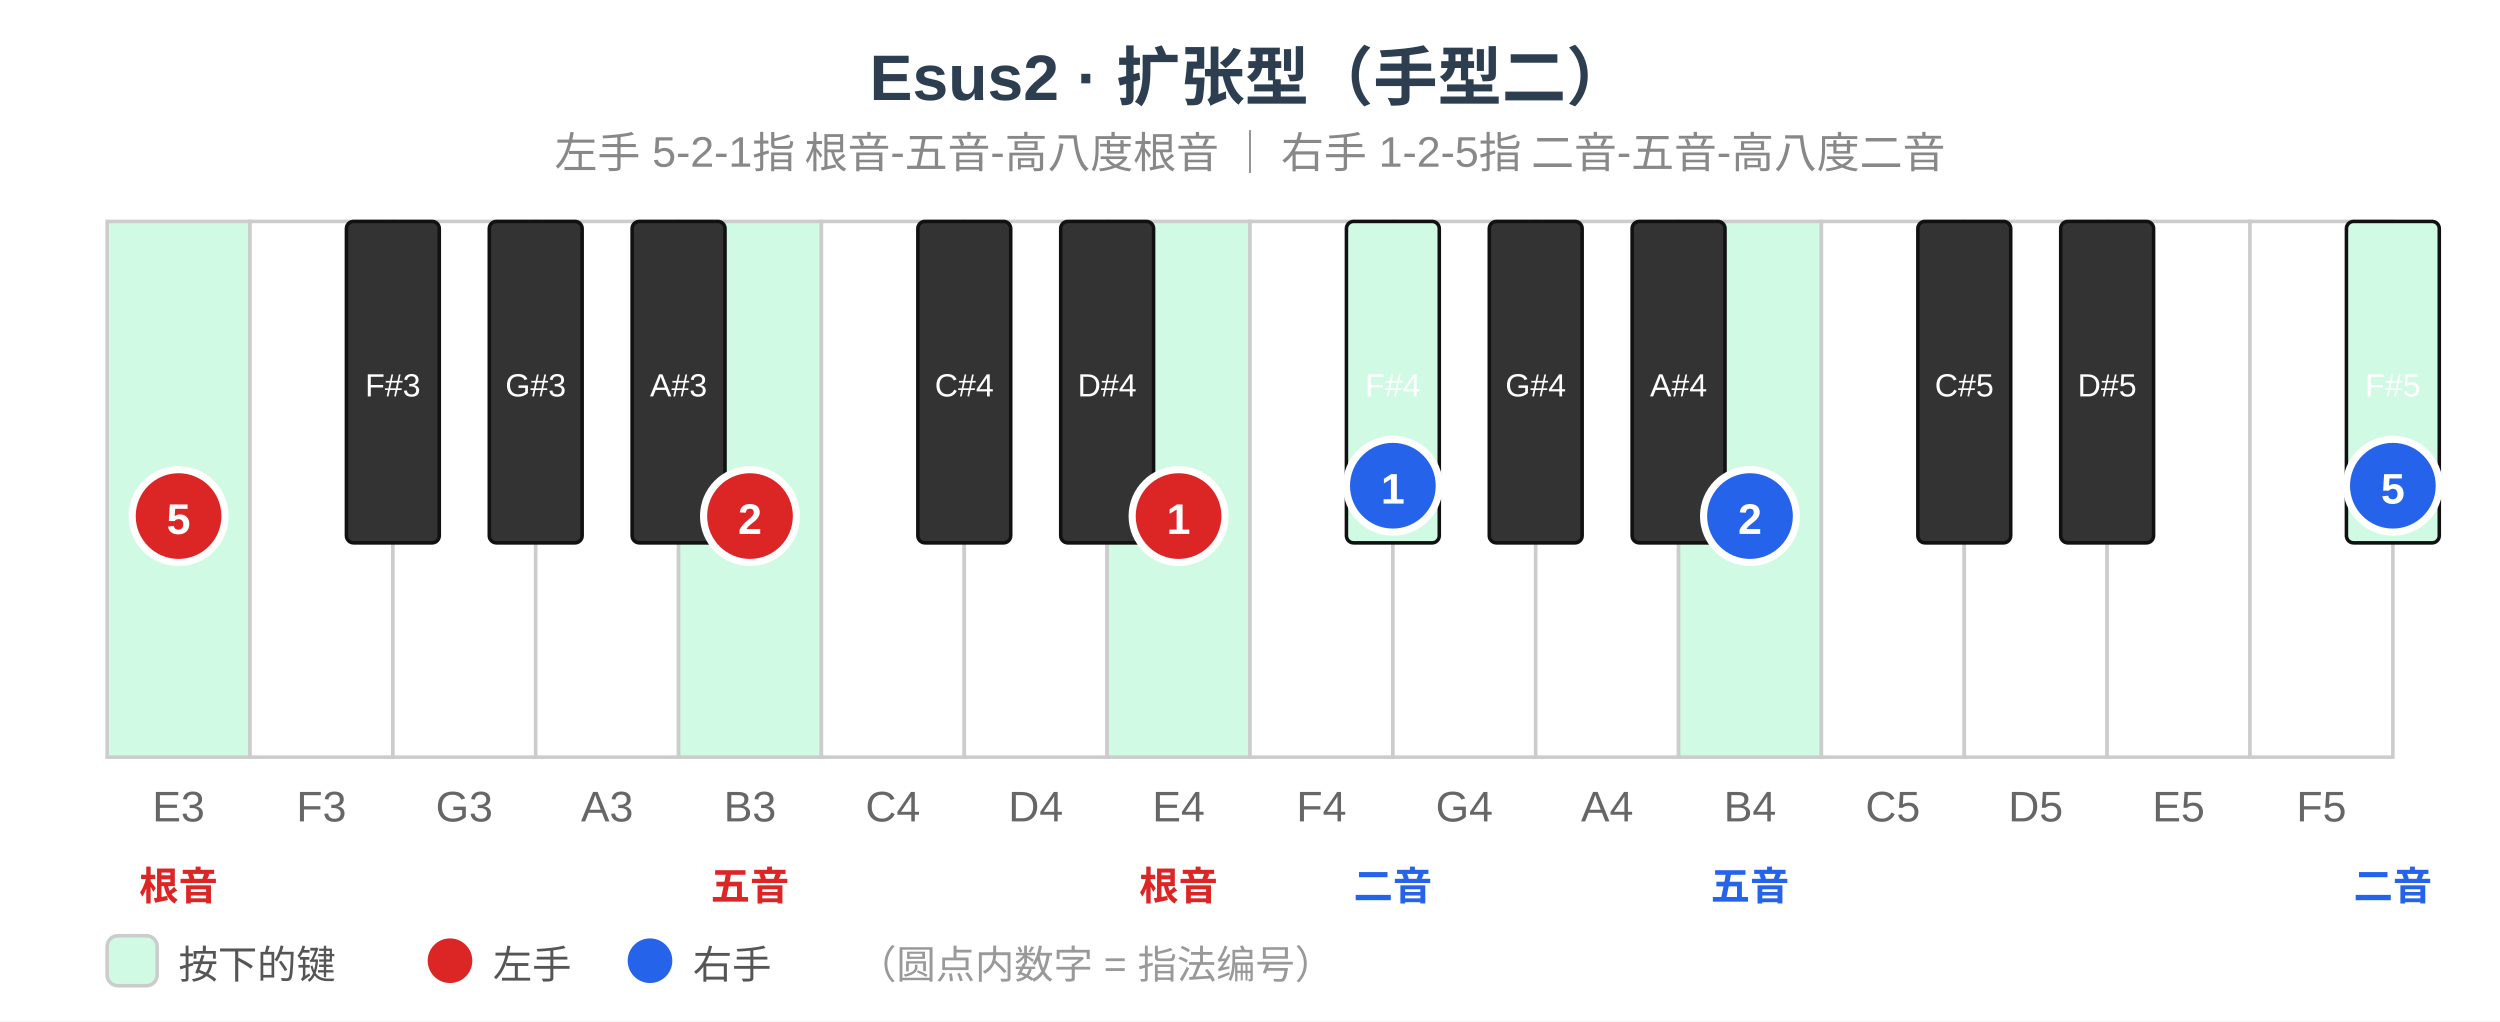
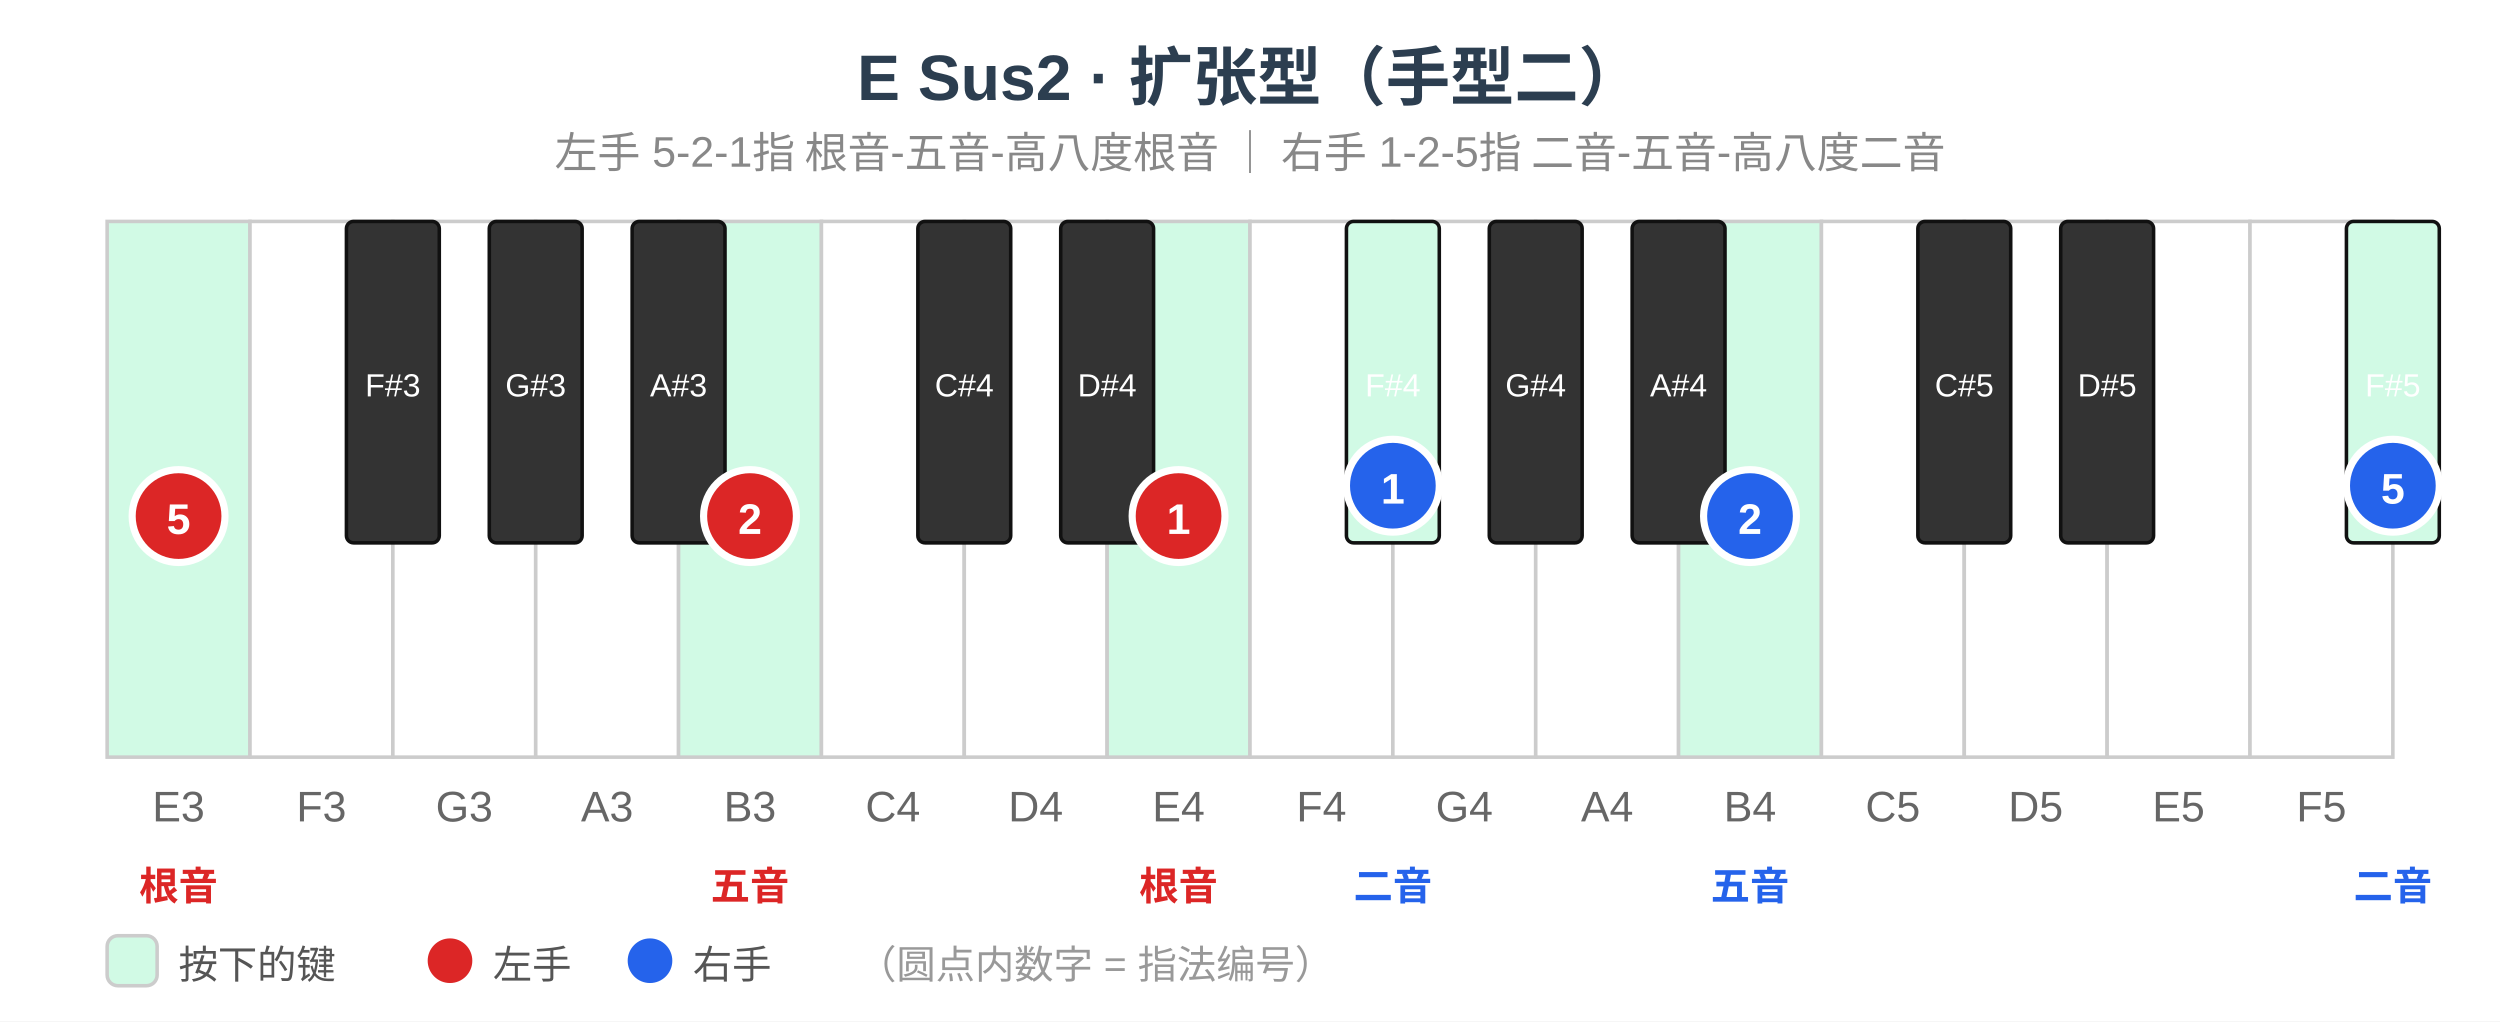
<svg xmlns="http://www.w3.org/2000/svg" viewBox="0 0 700 286" width="700" height="286">
  <rect width="700" height="286" fill="#ffffff" />
-   <text x="350.0" y="28" text-anchor="middle" font-family="Arial,sans-serif" font-size="18" font-weight="bold" fill="#2c3e50">Esus2 · 扩张型（手型二）</text>
+   <text x="350.0" y="28" text-anchor="middle" font-family="Arial,sans-serif" font-size="18" font-weight="bold" fill="#2c3e50">E Sus2 · 扩张型（手型二）</text>
  <text x="350.0" y="47" text-anchor="middle" font-family="Arial,sans-serif" font-size="12" fill="#888">左手 5-2-1指 根音-五音-高八度根音 ｜ 右手 1-2-5指 二音-五音-高八度二音</text>
  <rect x="30.0" y="62" width="40" height="150" fill="#d1fae5" stroke="#ccc" stroke-width="1" />
  <text x="50.0" y="230" text-anchor="middle" font-family="Arial,sans-serif" font-size="12" fill="#666">E3</text>
  <rect x="70.0" y="62" width="40" height="150" fill="white" stroke="#ccc" stroke-width="1" />
  <text x="90.0" y="230" text-anchor="middle" font-family="Arial,sans-serif" font-size="12" fill="#666">F3</text>
  <rect x="110.0" y="62" width="40" height="150" fill="white" stroke="#ccc" stroke-width="1" />
  <text x="130.0" y="230" text-anchor="middle" font-family="Arial,sans-serif" font-size="12" fill="#666">G3</text>
  <rect x="150.0" y="62" width="40" height="150" fill="white" stroke="#ccc" stroke-width="1" />
  <text x="170.0" y="230" text-anchor="middle" font-family="Arial,sans-serif" font-size="12" fill="#666">A3</text>
  <rect x="190.0" y="62" width="40" height="150" fill="#d1fae5" stroke="#ccc" stroke-width="1" />
  <text x="210.0" y="230" text-anchor="middle" font-family="Arial,sans-serif" font-size="12" fill="#666">B3</text>
  <rect x="230.0" y="62" width="40" height="150" fill="white" stroke="#ccc" stroke-width="1" />
  <text x="250.0" y="230" text-anchor="middle" font-family="Arial,sans-serif" font-size="12" fill="#666">C4</text>
  <rect x="270.0" y="62" width="40" height="150" fill="white" stroke="#ccc" stroke-width="1" />
  <text x="290.0" y="230" text-anchor="middle" font-family="Arial,sans-serif" font-size="12" fill="#666">D4</text>
  <rect x="310.0" y="62" width="40" height="150" fill="#d1fae5" stroke="#ccc" stroke-width="1" />
  <text x="330.0" y="230" text-anchor="middle" font-family="Arial,sans-serif" font-size="12" fill="#666">E4</text>
  <rect x="350.0" y="62" width="40" height="150" fill="white" stroke="#ccc" stroke-width="1" />
  <text x="370.0" y="230" text-anchor="middle" font-family="Arial,sans-serif" font-size="12" fill="#666">F4</text>
  <rect x="390.0" y="62" width="40" height="150" fill="white" stroke="#ccc" stroke-width="1" />
  <text x="410.0" y="230" text-anchor="middle" font-family="Arial,sans-serif" font-size="12" fill="#666">G4</text>
  <rect x="430.0" y="62" width="40" height="150" fill="white" stroke="#ccc" stroke-width="1" />
  <text x="450.0" y="230" text-anchor="middle" font-family="Arial,sans-serif" font-size="12" fill="#666">A4</text>
  <rect x="470.0" y="62" width="40" height="150" fill="#d1fae5" stroke="#ccc" stroke-width="1" />
  <text x="490.0" y="230" text-anchor="middle" font-family="Arial,sans-serif" font-size="12" fill="#666">B4</text>
  <rect x="510.0" y="62" width="40" height="150" fill="white" stroke="#ccc" stroke-width="1" />
  <text x="530.0" y="230" text-anchor="middle" font-family="Arial,sans-serif" font-size="12" fill="#666">C5</text>
  <rect x="550.0" y="62" width="40" height="150" fill="white" stroke="#ccc" stroke-width="1" />
  <text x="570.0" y="230" text-anchor="middle" font-family="Arial,sans-serif" font-size="12" fill="#666">D5</text>
  <rect x="590.0" y="62" width="40" height="150" fill="white" stroke="#ccc" stroke-width="1" />
  <text x="610.0" y="230" text-anchor="middle" font-family="Arial,sans-serif" font-size="12" fill="#666">E5</text>
  <rect x="630.0" y="62" width="40" height="150" fill="white" stroke="#ccc" stroke-width="1" />
  <text x="650.0" y="230" text-anchor="middle" font-family="Arial,sans-serif" font-size="12" fill="#666">F5</text>
  <rect x="97.0" y="62" width="26" height="90" fill="#333" stroke="#111" stroke-width="1" rx="2" />
  <text x="110.0" y="111.0" text-anchor="middle" font-family="Arial,sans-serif" font-size="9" fill="#fff">F#3</text>
  <rect x="137.0" y="62" width="26" height="90" fill="#333" stroke="#111" stroke-width="1" rx="2" />
  <text x="150.0" y="111.0" text-anchor="middle" font-family="Arial,sans-serif" font-size="9" fill="#fff">G#3</text>
  <rect x="177.0" y="62" width="26" height="90" fill="#333" stroke="#111" stroke-width="1" rx="2" />
  <text x="190.0" y="111.0" text-anchor="middle" font-family="Arial,sans-serif" font-size="9" fill="#fff">A#3</text>
  <rect x="257.0" y="62" width="26" height="90" fill="#333" stroke="#111" stroke-width="1" rx="2" />
  <text x="270.0" y="111.0" text-anchor="middle" font-family="Arial,sans-serif" font-size="9" fill="#fff">C#4</text>
  <rect x="297.0" y="62" width="26" height="90" fill="#333" stroke="#111" stroke-width="1" rx="2" />
  <text x="310.0" y="111.0" text-anchor="middle" font-family="Arial,sans-serif" font-size="9" fill="#fff">D#4</text>
  <rect x="377.0" y="62" width="26" height="90" fill="#d1fae5" stroke="#111" stroke-width="1" rx="2" />
  <text x="390.0" y="111.0" text-anchor="middle" font-family="Arial,sans-serif" font-size="9" fill="#fff">F#4</text>
  <rect x="417.0" y="62" width="26" height="90" fill="#333" stroke="#111" stroke-width="1" rx="2" />
  <text x="430.0" y="111.0" text-anchor="middle" font-family="Arial,sans-serif" font-size="9" fill="#fff">G#4</text>
  <rect x="457.0" y="62" width="26" height="90" fill="#333" stroke="#111" stroke-width="1" rx="2" />
  <text x="470.0" y="111.0" text-anchor="middle" font-family="Arial,sans-serif" font-size="9" fill="#fff">A#4</text>
  <rect x="537.0" y="62" width="26" height="90" fill="#333" stroke="#111" stroke-width="1" rx="2" />
  <text x="550.0" y="111.0" text-anchor="middle" font-family="Arial,sans-serif" font-size="9" fill="#fff">C#5</text>
  <rect x="577.0" y="62" width="26" height="90" fill="#333" stroke="#111" stroke-width="1" rx="2" />
  <text x="590.0" y="111.0" text-anchor="middle" font-family="Arial,sans-serif" font-size="9" fill="#fff">D#5</text>
  <rect x="657.0" y="62" width="26" height="90" fill="#d1fae5" stroke="#111" stroke-width="1" rx="2" />
  <text x="670.0" y="111.0" text-anchor="middle" font-family="Arial,sans-serif" font-size="9" fill="#fff">F#5</text>
  <circle cx="50.0" cy="144.5" r="13" fill="#dc2626" stroke="white" stroke-width="2" />
  <text x="50.0" y="149.5" text-anchor="middle" font-family="Arial,sans-serif" font-size="12" font-weight="bold" fill="white">5</text>
  <text x="50.0" y="252" text-anchor="middle" font-family="Arial,sans-serif" font-size="11" font-weight="bold" fill="#dc2626">根音</text>
  <circle cx="210.0" cy="144.5" r="13" fill="#dc2626" stroke="white" stroke-width="2" />
  <text x="210.0" y="149.5" text-anchor="middle" font-family="Arial,sans-serif" font-size="12" font-weight="bold" fill="white">2</text>
  <text x="210.0" y="252" text-anchor="middle" font-family="Arial,sans-serif" font-size="11" font-weight="bold" fill="#dc2626">五音</text>
  <circle cx="330.0" cy="144.5" r="13" fill="#dc2626" stroke="white" stroke-width="2" />
  <text x="330.0" y="149.5" text-anchor="middle" font-family="Arial,sans-serif" font-size="12" font-weight="bold" fill="white">1</text>
  <text x="330.0" y="252" text-anchor="middle" font-family="Arial,sans-serif" font-size="11" font-weight="bold" fill="#dc2626">根音</text>
  <circle cx="390.0" cy="136.0" r="13" fill="#2563eb" stroke="white" stroke-width="2" />
  <text x="390.0" y="141.0" text-anchor="middle" font-family="Arial,sans-serif" font-size="12" font-weight="bold" fill="white">1</text>
  <text x="390.0" y="252" text-anchor="middle" font-family="Arial,sans-serif" font-size="11" font-weight="bold" fill="#2563eb">二音</text>
  <circle cx="490.0" cy="144.5" r="13" fill="#2563eb" stroke="white" stroke-width="2" />
  <text x="490.0" y="149.5" text-anchor="middle" font-family="Arial,sans-serif" font-size="12" font-weight="bold" fill="white">2</text>
  <text x="490.0" y="252" text-anchor="middle" font-family="Arial,sans-serif" font-size="11" font-weight="bold" fill="#2563eb">五音</text>
  <circle cx="670.0" cy="136.0" r="13" fill="#2563eb" stroke="white" stroke-width="2" />
  <text x="670.0" y="141.0" text-anchor="middle" font-family="Arial,sans-serif" font-size="12" font-weight="bold" fill="white">5</text>
  <text x="670.0" y="252" text-anchor="middle" font-family="Arial,sans-serif" font-size="11" font-weight="bold" fill="#2563eb">二音</text>
  <rect x="30.0" y="262" width="14" height="14" rx="3" fill="#d1fae5" stroke="#ccc" stroke-width="1" />
  <text x="50.0" y="274" font-family="Arial,sans-serif" font-size="11" fill="#555">按下的键</text>
  <circle cx="126.0" cy="269" r="7" fill="#dc2626" stroke="white" stroke-width="1.5" />
  <text x="138.0" y="274" font-family="Arial,sans-serif" font-size="11" fill="#555">左手</text>
  <circle cx="182.0" cy="269" r="7" fill="#2563eb" stroke="white" stroke-width="1.5" />
  <text x="194.0" y="274" font-family="Arial,sans-serif" font-size="11" fill="#555">右手</text>
  <text x="240.0" y="274" font-family="Arial,sans-serif" font-size="11" fill="#999">（圆点内数字 = 指法编号）</text>
</svg>
